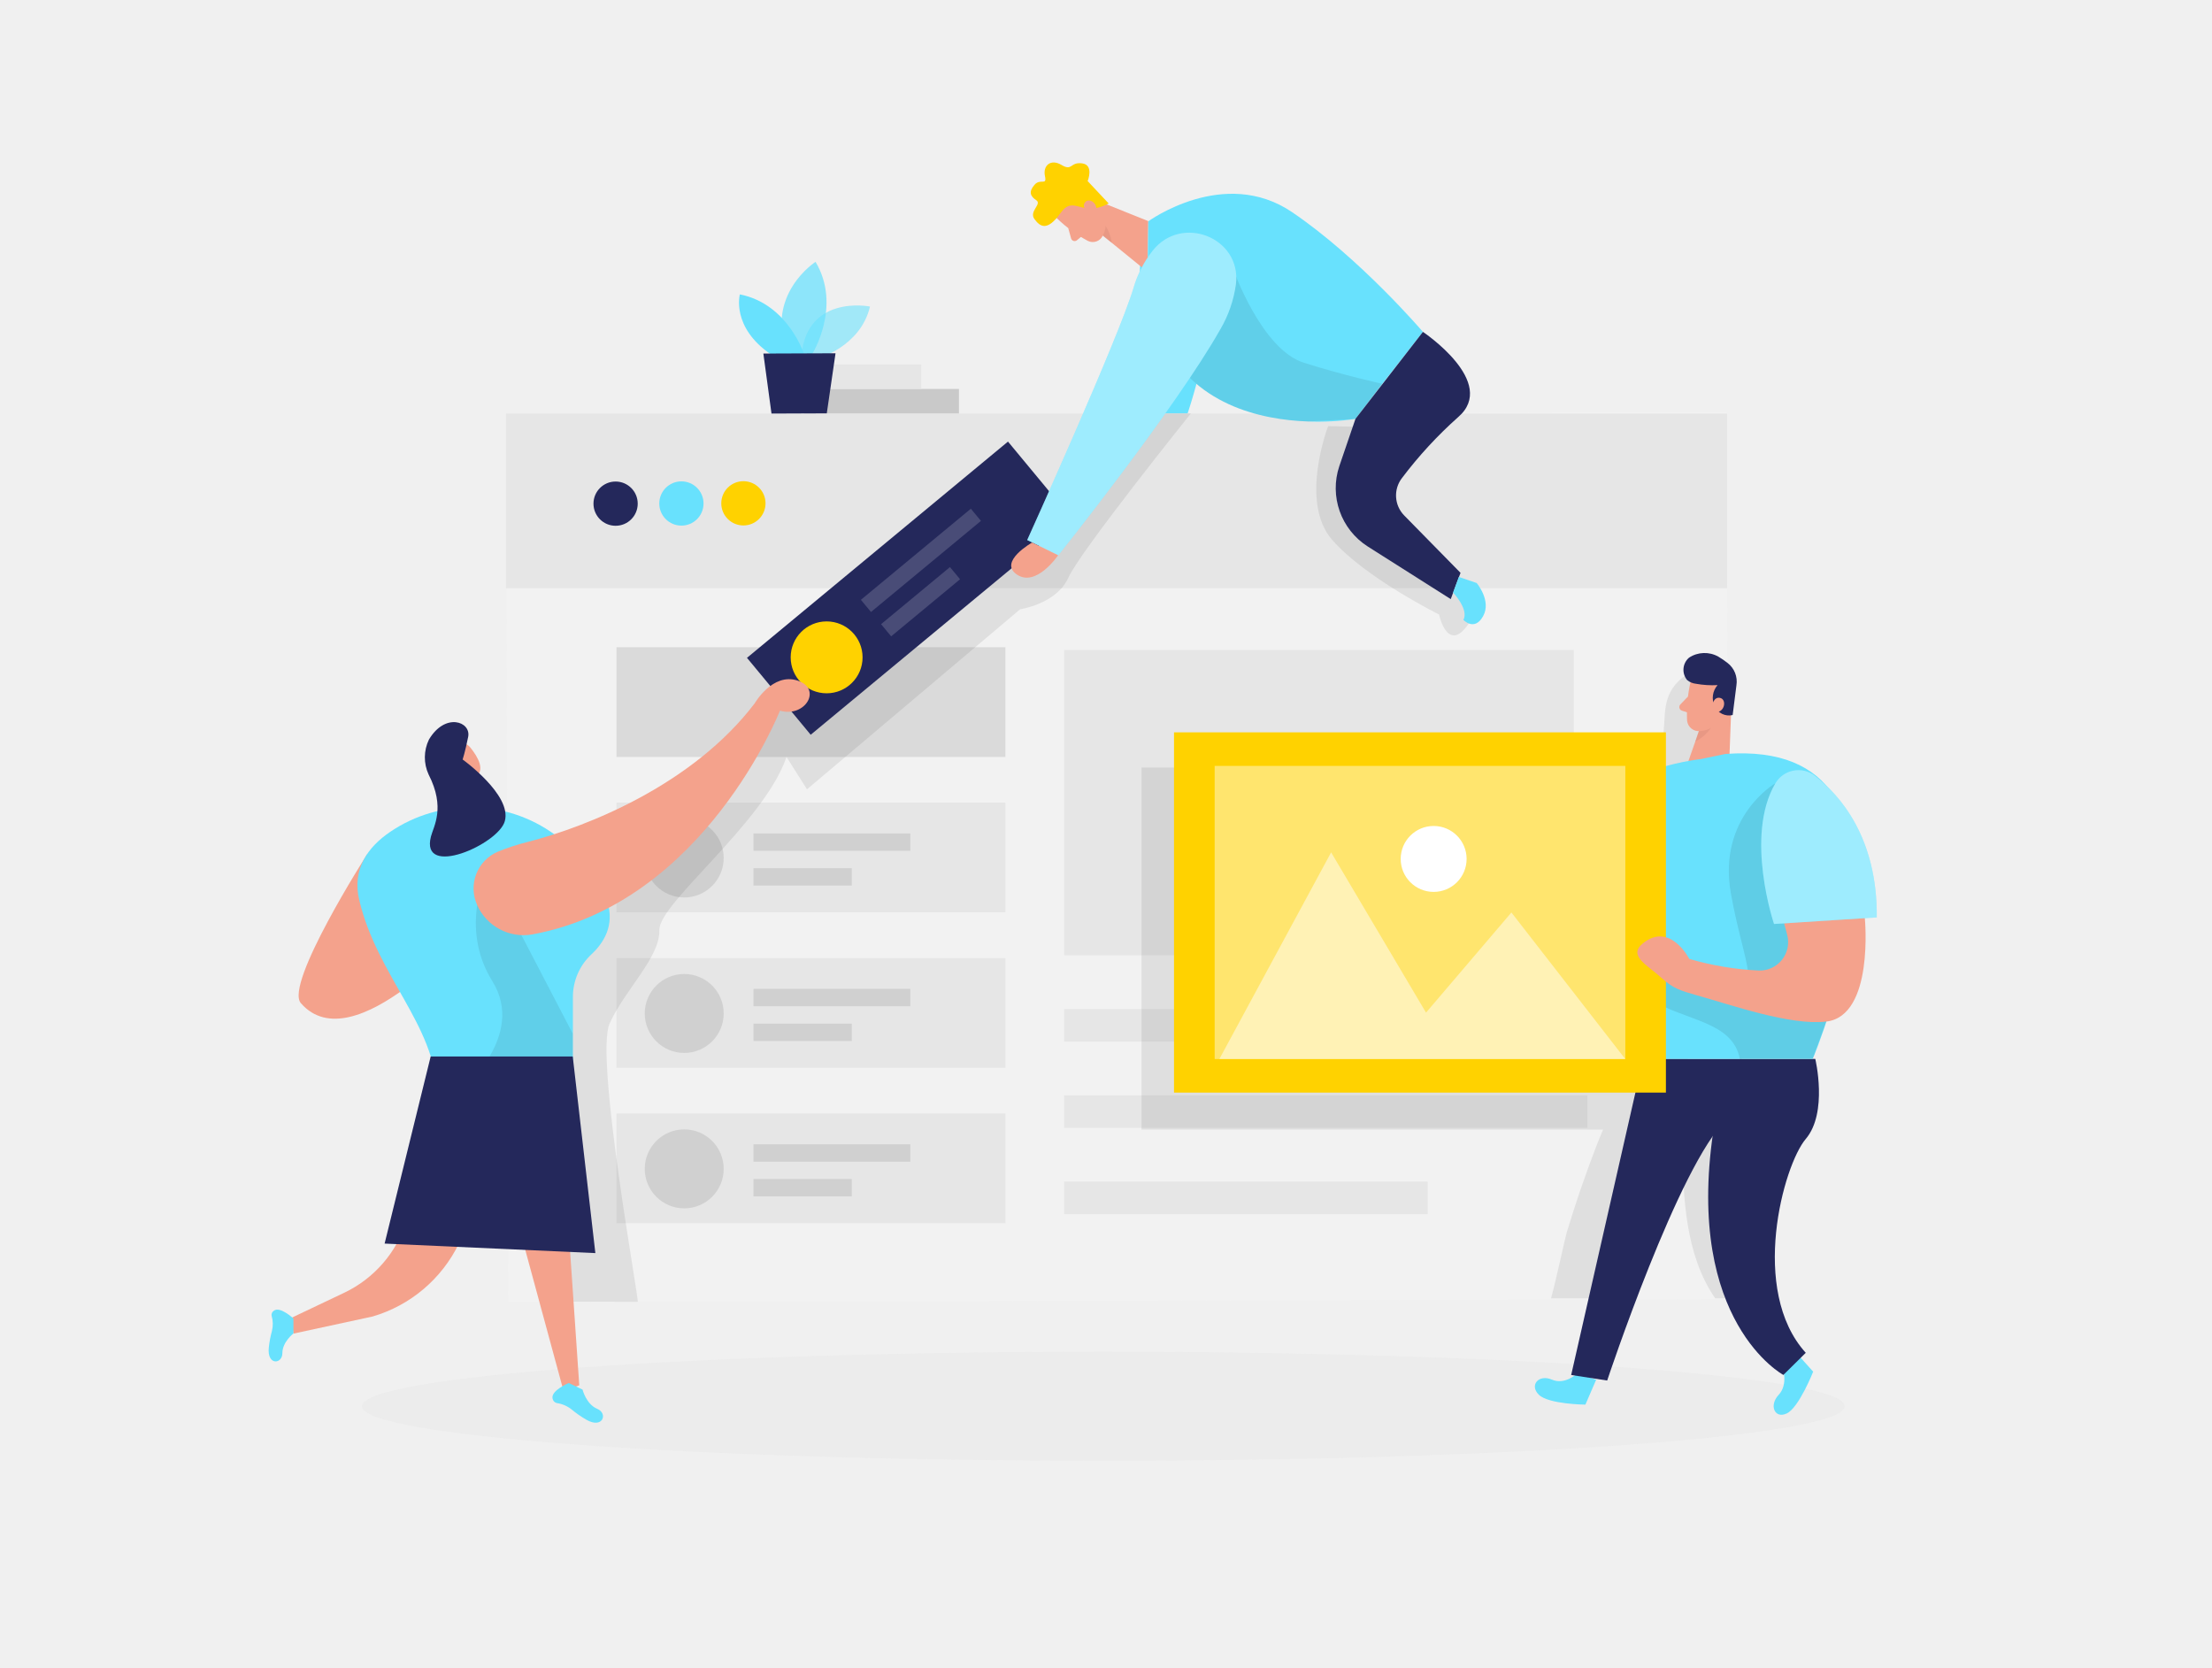
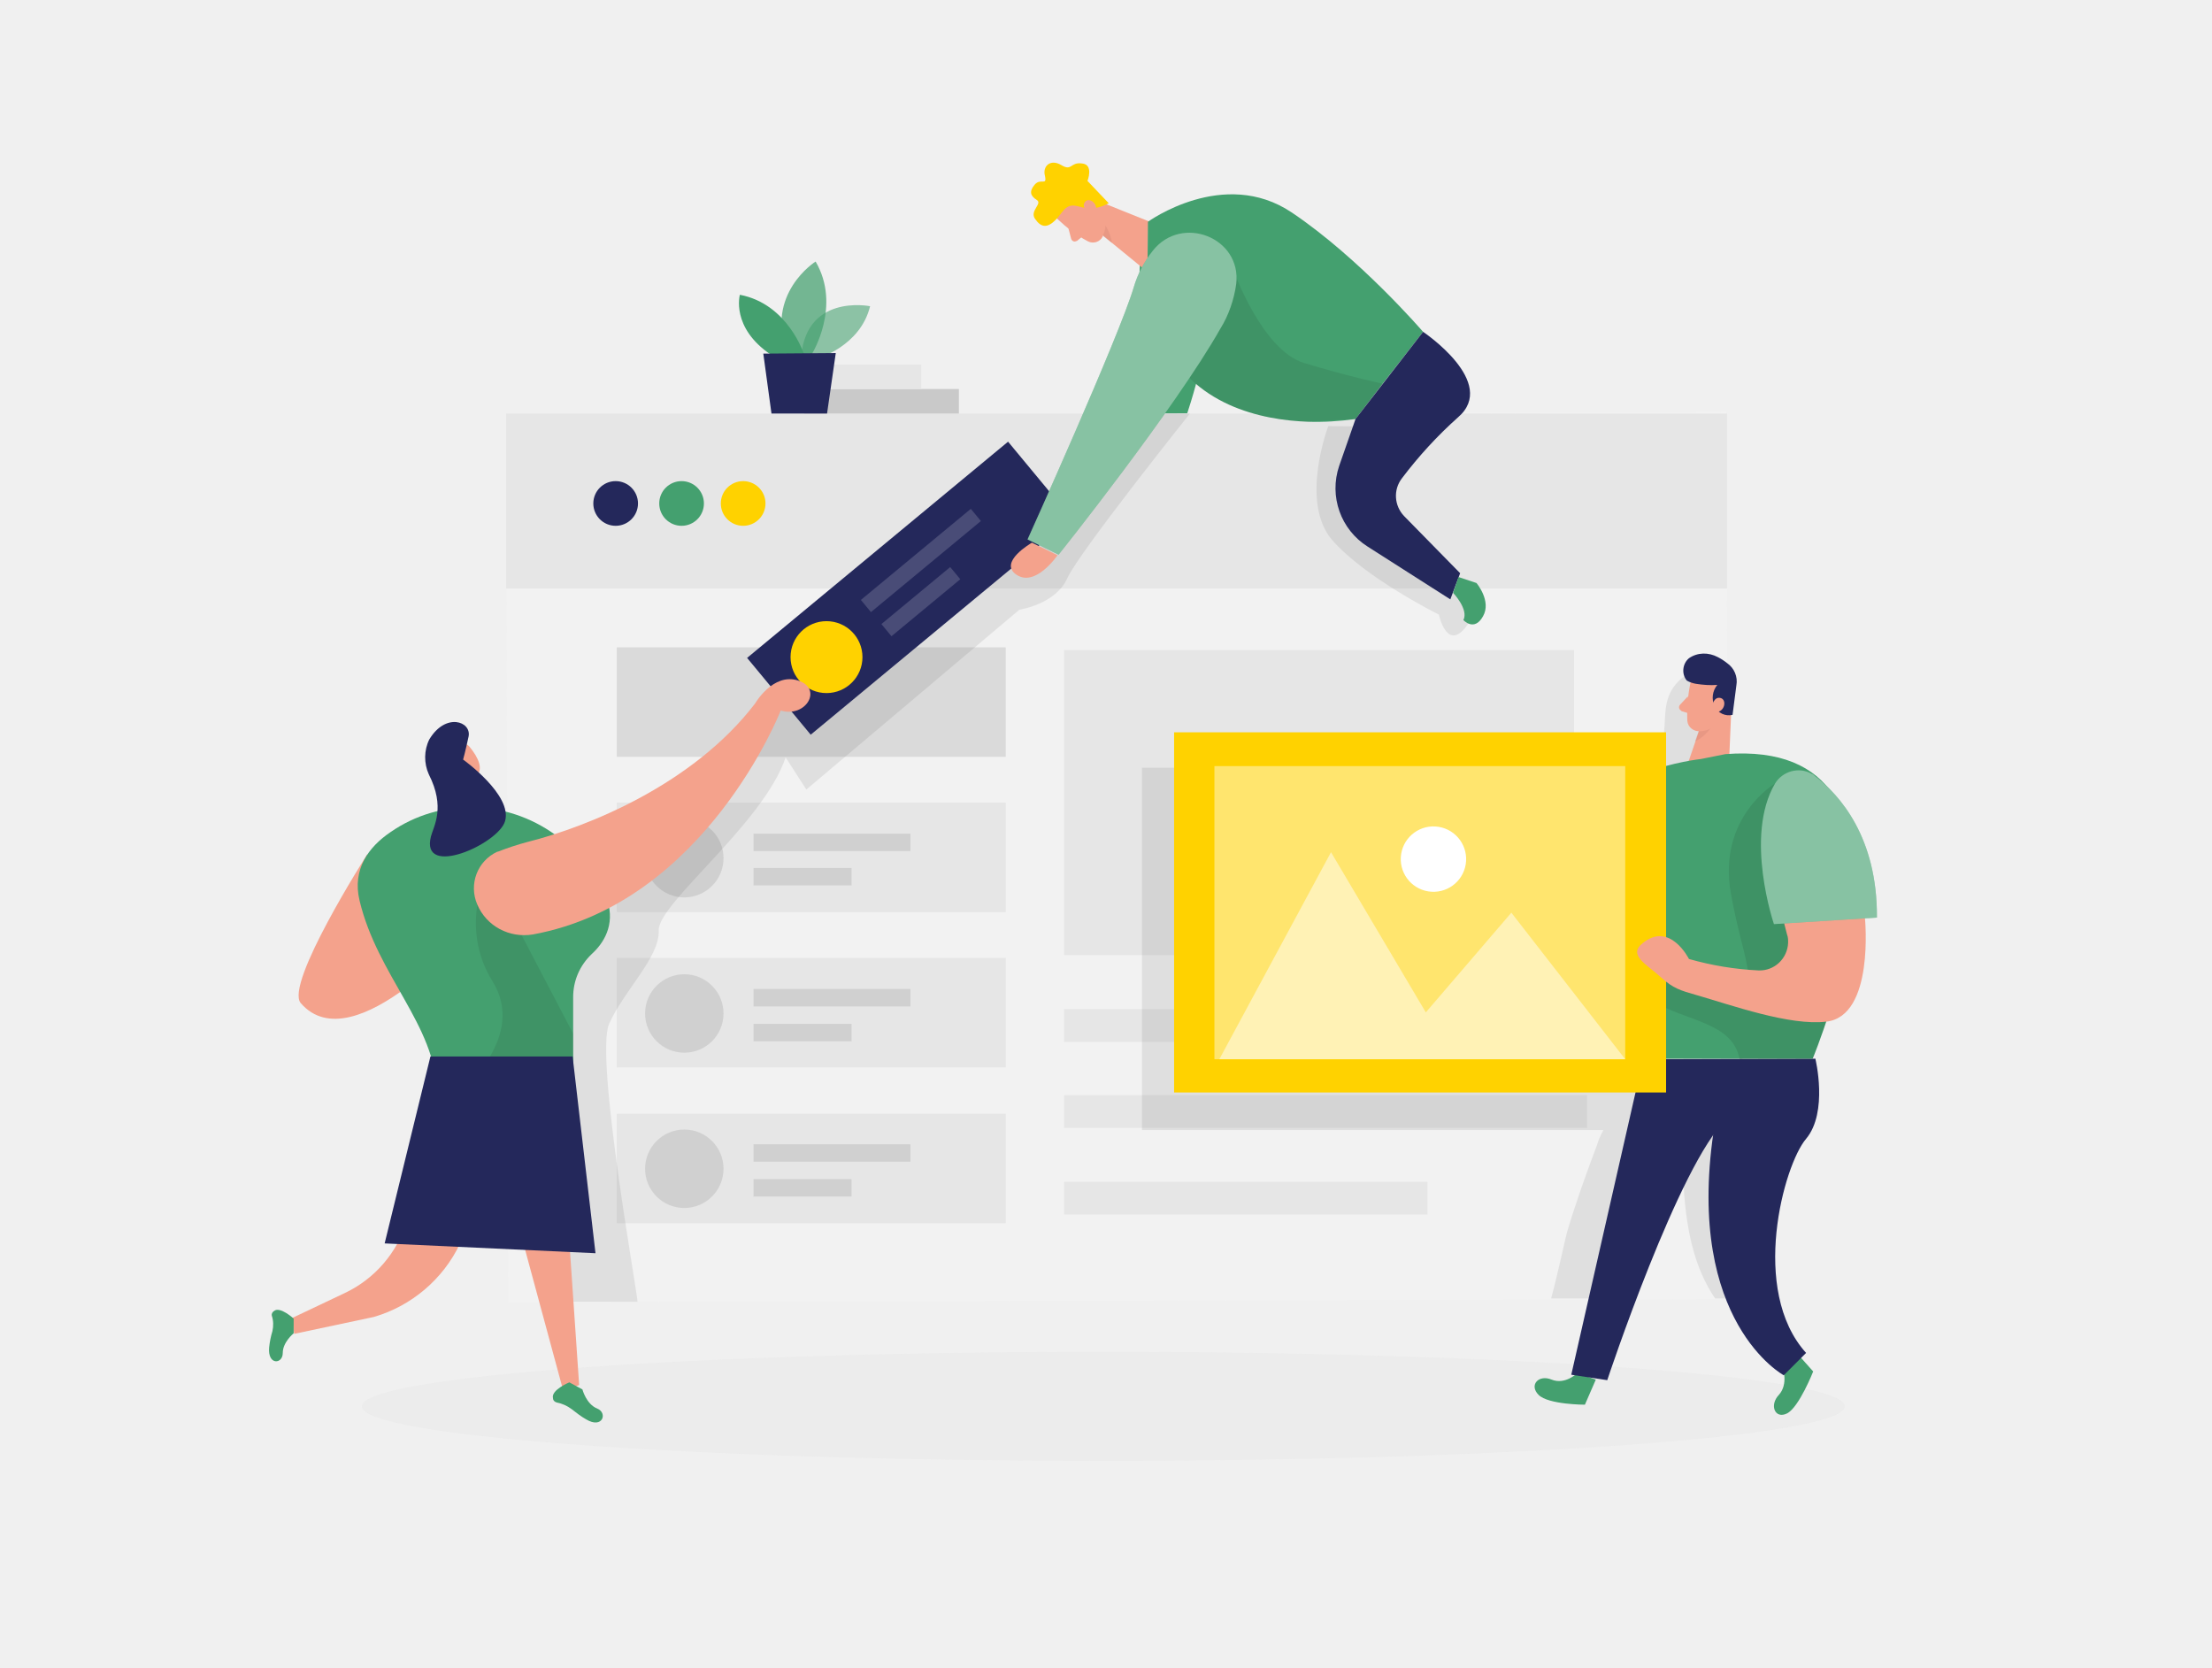
- <svg xmlns="http://www.w3.org/2000/svg" id="Layer_1" data-name="Layer 1" viewBox="0 0 400 300" width="406" height="306" class="illustration styles_illustrationTablet__1DWOa">
-   <ellipse cx="199.51" cy="253.53" rx="134.06" ry="9.85" fill="#e6e6e6" opacity="0.45" />
-   <path d="M206.35,43.21l-1.28,28c-3.73,7-4.81,8.16-6.14,8.41V88c3.29.8,6.21,1,7.93,0,6-3.6,10.14-21.89,10.14-21.89Z" fill="#68e1fd" />
-   <rect x="91.72" y="74.04" width="220.73" height="160.39" transform="translate(-0.38 0.5) rotate(-0.14)" fill="#f2f2f2" />
-   <rect x="91.51" y="74.04" width="220.81" height="31.58" fill="#e6e6e6" />
-   <circle cx="111.32" cy="90.33" r="4" fill="#24285b" />
-   <circle cx="123.22" cy="90.3" r="4" fill="#68e1fd" />
-   <circle cx="134.43" cy="90.27" r="4" fill="#ffd200" />
-   <rect x="192.42" y="181.71" width="94.63" height="5.89" fill="#e6e6e6" />
-   <rect x="192.42" y="197.31" width="94.63" height="5.89" fill="#e6e6e6" />
-   <rect x="192.42" y="212.91" width="65.75" height="5.89" fill="#e6e6e6" />
-   <rect x="192.42" y="116.79" width="92.18" height="55.2" fill="#e6e6e6" />
-   <rect x="111.48" y="116.29" width="70.33" height="19.84" fill="#666" opacity="0.17" />
-   <rect x="111.48" y="144.39" width="70.33" height="19.84" fill="#e6e6e6" />
-   <circle cx="123.73" cy="154.4" r="7.14" fill="#666" opacity="0.17" />
-   <rect x="136.25" y="149.96" width="28.37" height="3.14" fill="#666" opacity="0.17" />
-   <rect x="136.25" y="156.24" width="17.78" height="3.14" fill="#666" opacity="0.17" />
-   <rect x="111.48" y="172.5" width="70.33" height="19.84" fill="#e6e6e6" />
-   <circle cx="123.73" cy="182.51" r="7.14" fill="#666" opacity="0.17" />
-   <rect x="136.25" y="178.06" width="28.37" height="3.14" fill="#666" opacity="0.17" />
-   <rect x="136.25" y="184.35" width="17.78" height="3.14" fill="#666" opacity="0.17" />
-   <rect x="111.48" y="200.6" width="70.33" height="19.84" fill="#e6e6e6" />
-   <circle cx="123.73" cy="210.61" r="7.14" fill="#666" opacity="0.17" />
-   <rect x="136.25" y="206.17" width="28.37" height="3.14" fill="#666" opacity="0.17" />
-   <rect x="136.25" y="212.45" width="17.78" height="3.14" fill="#666" opacity="0.17" />
-   <path d="M115.32,234.64c.34,0-7.8-44.21-5.09-50.29s9.15-12,9-16.89,18.87-19.33,23-31.33l3.7,5.85,38.55-32.56s6.57-.94,8.71-5.71S215.36,74,215.36,74H204.64l-12.1,15.8-8.2-3.47-43.79,33-2.51,9.7s-31.32,22.47-41.66,34.34,3.45,71.26,3.45,71.26Z" opacity="0.08" />
-   <rect x="133.79" y="96.59" width="61.29" height="18.06" transform="translate(-29.57 129.18) rotate(-39.64)" fill="#24285b" />
-   <circle cx="149.48" cy="118.12" r="6.5" fill="#ffd200" />
-   <rect x="153.62" y="99.16" width="25.82" height="2.86" transform="translate(-25.88 129.36) rotate(-39.64)" fill="#fff" opacity="0.17" />
-   <rect x="158.38" y="106.64" width="16.18" height="2.86" transform="translate(-30.67 131.04) rotate(-39.64)" fill="#fff" opacity="0.17" />
-   <path d="M80.05,199.15,73.52,220A21.46,21.46,0,0,1,62.27,233l-9.6,4.56.39,2.84,14.34-3.1A25.25,25.25,0,0,0,83,224.08l10.13-20.86Z" fill="#f4a28c" />
-   <polygon points="101.69 205.03 104.75 249.75 101.9 250.74 90.55 208.91 101.69 205.03" fill="#f4a28c" />
-   <path d="M105.34,250.52S106,253.17,108,254s1,3.71-2,1.95a19.17,19.17,0,0,1-2.65-1.85,5.64,5.64,0,0,0-2.69-1.15,1,1,0,0,1-.73-.78c-.4-1.46,2.92-2.84,2.92-2.84Z" fill="#68e1fd" />
-   <path d="M53.06,240.37s-2,1.54-2,3.56-2.8,2.27-2.45-1a19,19,0,0,1,.56-3,5.2,5.2,0,0,0-.05-2.74.87.87,0,0,1,.39-.92c1.09-.9,3.55,1.4,3.55,1.4Z" fill="#68e1fd" />
-   <polygon points="84.57 140.22 85.64 144.52 82.15 146.36 81.54 139 84.57 140.22" fill="#f4a28c" />
-   <path d="M80.72,134.86a2.62,2.62,0,0,1,4.38-.38c1.29,1.62,2.8,4.15.77,5.3-3.11,1.76-5.51-2.18-5.51-2.18A4.73,4.73,0,0,1,80.72,134.86Z" fill="#f4a28c" />
-   <path d="M66.4,153.71s-15,23.47-12,26.93c9.54,11,30.72-13.74,30.72-13.74Z" fill="#f4a28c" />
-   <path d="M100.36,150.2a25.91,25.91,0,0,0-29.8-.53c-3.93,2.67-7,6.67-5.57,12.45,3.25,13.57,13.65,22.51,14,34.45l24.61-1.65V179.55a10.5,10.5,0,0,1,3.36-7.74c2.14-2,4.28-5.21,2.82-9.63C108.45,158.24,105.09,153.67,100.36,150.2Z" fill="#68e1fd" />
-   <path d="M82.67,137.6s-.7-.69-1.12.18.89,1.41,1.32,1S82.67,137.6,82.67,137.6Z" fill="#f4a28c" />
-   <path d="M88.18,156.6s-5.32,10.16.85,20.07-5.52,19.59-5.52,19.59l20.06-1.34v-8.76Z" opacity="0.08" />
-   <path d="M77.93,150.51c.47-1.84,2.66-5.18-.42-11.2a7.39,7.39,0,0,1,.06-6.33c2.93-4.94,7.65-3.25,7.09-.48s-1,4.09-1,4.09,8.94,6.41,7.63,11.13C90.18,151.92,75.94,158.17,77.93,150.51Z" fill="#24285b" />
-   <polygon points="77.88 190.29 103.57 190.29 107.66 225.84 69.55 224.12 77.88 190.29" fill="#24285b" />
-   <path d="M86.26,162.84A7.22,7.22,0,0,1,90,153.27a38,38,0,0,1,5.37-1.76c10.94-2.8,29.94-10.41,41.1-25.07,0,0,3.22-5.61,7.75-4.12s1.38,6.76-3.18,5.44c0,0-13.63,34.74-44.79,40.46a9.19,9.19,0,0,1-10-5.38Z" fill="#f4a28c" />
-   <polygon points="195.21 34.26 207.65 39.24 207.5 48.42 196.66 39.6 195.21 34.26" fill="#f4a28c" />
-   <path d="M198.3,41.05a4.84,4.84,0,0,0,0-2.78,7.65,7.65,0,0,1,2.75,4.9Z" fill="#ce8172" opacity="0.31" />
-   <path d="M191.22,38.82a25.25,25.25,0,0,0,5.5,4,2,2,0,0,0,2.72-1,4.52,4.52,0,0,0-.44-4.9l-2-3.19a3.65,3.65,0,0,0-4.07-1.19C190.16,33.25,189.33,37.18,191.22,38.82Z" fill="#f4a28c" />
-   <path d="M193.17,40.5l.52,1.87a.66.66,0,0,0,1.06.33l1.2-1Z" fill="#f4a28c" />
-   <path d="M200.48,36.05,196.68,32s1.2-2.91-1-3.2-1.73,1.48-3.72.29-3.4.15-3,2-.82.33-1.91,1.61-.71,2.06.35,2.77-1.37,2-.34,3.4,2.3,2.29,4.73-1.1S195.51,38.7,200.48,36.05Z" fill="#ffd200" />
-   <path d="M196.67,37.61s-1.21-1-.38-1.85,2.59.6,1.75,2Z" fill="#f4a28c" />
-   <path d="M240.17,76.31s-5.27,13.68.71,20.55,19.34,13.51,19.34,13.51,1.71,8,5.94.73l-.82-3.94-12.51-9.52-8-10.11,5.16-11Z" opacity="0.08" />
-   <path d="M257.31,59.27,250,68.63h0L245.11,75a45.5,45.5,0,0,1-8.59.47c-8.48-.3-20.94-3-26.37-15.12a33.09,33.09,0,0,1-2.64-11.9l.14-9.17s13.7-10,26-1.66S257.31,59.27,257.31,59.27Z" fill="#68e1fd" />
-   <path d="M257.31,59.27S271,68.41,263.66,74.7a76.29,76.29,0,0,0-10.14,11,5.16,5.16,0,0,0,.41,6.77l10.18,10.37-1.77,4.75-15-9.51a12.51,12.51,0,0,1-5.14-14.56L245.11,75Z" fill="#24285b" />
-   <path d="M250,68.63,245.11,75s-3.57.24-8.59.47c-8.48-.3-20.94-3-26.37-15.12,4.4-6,10.19-11.66,12.91-12.28,0,0,5.1,14.39,12.72,16.78,7.44,2.34,13.94,3.75,14.25,3.82Z" opacity="0.08" />
-   <path d="M223.5,50.61c1-8.42-9.87-12.66-15.08-6A19.75,19.75,0,0,0,205,51.25c-2.66,9-19.25,45.66-19.25,45.66l5.63,2.75s21.09-26.36,29.3-40.87A22,22,0,0,0,223.5,50.61Z" fill="#68e1fd" />
-   <path d="M223.5,50.61c1-8.42-9.87-12.66-15.08-6A19.75,19.75,0,0,0,205,51.25c-2.66,9-19.25,45.66-19.25,45.66l5.63,2.75s21.09-26.36,29.3-40.87A22,22,0,0,0,223.5,50.61Z" fill="#fff" opacity="0.36" />
-   <path d="M186.64,97.36s-6.21,3.5-2.72,5.81,7.42-3.51,7.42-3.51Z" fill="#f4a28c" />
-   <path d="M262.76,106.41s2.89,3,1.87,4.94c0,0,2,2.13,3.56-.67s-1.16-6-1.16-6l-3.23-1.1Z" fill="#68e1fd" />
-   <path d="M288.73,206.33q-3,7.78-5.41,15.76c-.32,1.06-1.69,7.6-2.84,11.93h13.33a56.19,56.19,0,0,1,10.41-27.94c.13,9.66.49,20,5.94,27.94h6.09a9.08,9.08,0,0,0,2.12-5.25,27.57,27.57,0,0,0-.93-7.85,122,122,0,0,1-2.54-24.19c0-10.23,1.19-20.48.31-30.68-.53-6.05-2-12.49-6.63-16.48a4.81,4.81,0,0,0-.62-.47c.46-3.6.69-7.24.9-10.85l.64-10.52c.22-3.57-1.79-9.38-5.91-5.37-3.36,3.26-2.19,7-3,10.89-1.28,6.08-8.81,5.29-13.56,5.08-15-.67-30.16-.29-45.22-.29H206.42v65.47h83.47C289.49,204.45,289.09,205.39,288.73,206.33Z" opacity="0.08" />
-   <path d="M285.24,247.57s-2.21,2.18-4.6,1.15-4.13,1-2.37,2.73,8.42,1.79,8.42,1.79l1.95-4.51Z" fill="#68e1fd" />
-   <path d="M322.35,246.56s1.08,3-.72,4.92-.68,4.4,1.5,3.34,4.75-7.54,4.75-7.54l-3.23-3.6Z" fill="#68e1fd" />
-   <path d="M328.26,190.73s2.33,9.7-1.72,14.47-10.25,27.37,0,38.67l-4.05,4s-17.75-9.54-12.69-43.94l-12.68-13.21Z" fill="#24285b" />
-   <path d="M297.12,190.73l-13,57.15,6.51,1s13-39.17,21.61-47.21Z" fill="#24285b" />
-   <path d="M294.1,140.48s-13.58,5.79-11.5,27l13.26-1.13Z" fill="#68e1fd" />
-   <path d="M294.1,140.48s-13.58,5.79-11.5,27l13.26-1.13Z" fill="#fff" opacity="0.36" />
-   <polygon points="313.17 124.6 312.65 138.38 305.08 137.55 308.49 127.86 313.17 124.6" fill="#f4a28c" />
-   <path d="M307.66,130a5,5,0,0,0,2.7-1,7.9,7.9,0,0,1-3.8,4.36Z" fill="#ce8172" opacity="0.31" />
-   <path d="M312,135.59l-4.42.92s-20.24,2.18-21.06,13.6,10.61,40.62,10.61,40.62h30.67S352.35,132.57,312,135.59Z" fill="#68e1fd" />
-   <path d="M305.7,122.58a26,26,0,0,0-.62,7,2.12,2.12,0,0,0,2.34,1.87,4.67,4.67,0,0,0,4.1-3l1.75-3.47a3.79,3.79,0,0,0-1.09-4.23C310.06,118.72,306.14,120.05,305.7,122.58Z" fill="#f4a28c" />
-   <path d="M321,140.91S310.55,147,313,160.79s6.48,18.53-2.17,16.61-12.21-6.27-12.21-6.27-6.23,5.08,0,8.93,14.68,3.85,16,10.67h13.16s1.06-3,2.47-6.75S321,140.91,321,140.91Z" opacity="0.09" />
-   <path d="M306.71,122.9a16.81,16.81,0,0,0,3.88.24,3.51,3.51,0,0,0-.53,3.81,2.85,2.85,0,0,0,3.26,1.6l.68-5.36a4.26,4.26,0,0,0-1.63-4.08,16.66,16.66,0,0,0-1.66-1.13,5.09,5.09,0,0,0-5.27.19,2.9,2.9,0,0,0-.35,4.06A3,3,0,0,0,306.71,122.9Z" fill="#24285b" />
-   <path d="M309.63,126.77s.26-1.61,1.45-1.31.83,2.6-.84,2.59Z" fill="#f4a28c" />
-   <rect x="212.3" y="131.68" width="88.95" height="65.14" fill="#ffd200" />
-   <rect x="219.65" y="137.75" width="74.26" height="53" fill="#fff" opacity="0.43" />
-   <polygon points="220.5 190.75 240.71 153.38 257.87 182.36 273.31 164.25 293.9 190.75 220.5 190.75" fill="#fff" opacity="0.49" />
-   <circle cx="259.25" cy="154.57" r="5.96" fill="#fff" />
-   <path d="M337.22,165.28s1.73,17.71-7,18.7c-6.56.74-17.08-3-23.51-4.79-2.78-.8-4.13-1.17-6.27-3.12-2.56-2.34-6.12-4-3.36-6.23,4.91-4,8.4,2.81,8.4,2.81a54.18,54.18,0,0,0,12.59,2.1,5.14,5.14,0,0,0,5.11-6.47l-1.62-6.1S333.09,151.38,337.22,165.28Z" fill="#f4a28c" />
-   <path d="M305.24,125.2l-1.38,1.44a.68.68,0,0,0,.27,1.11l1.55.52Z" fill="#f4a28c" />
-   <path d="M328.19,139.53c4.49,3.47,11.32,11.13,11.19,25.61l-18.58,1.19s-5.37-15.9.24-25.42A4.84,4.84,0,0,1,328.19,139.53Z" fill="#68e1fd" />
-   <path d="M328.19,139.53c4.49,3.47,11.32,11.13,11.19,25.61l-18.58,1.19s-5.37-15.9.24-25.42A4.84,4.84,0,0,1,328.19,139.53Z" fill="#fff" opacity="0.36" />
-   <rect x="145.42" y="69.58" width="28" height="4.43" transform="translate(318.83 143.6) rotate(-180)" fill="#c9c9c9">
-   </rect>
-   <rect x="145.42" y="65.13" width="21.18" height="4.43" transform="translate(312.01 134.7) rotate(-180)" fill="#e6e6e6" />
-   <path d="M147.79,64.12s7.82-2.14,9.53-9.43c0,0-12.13-2.45-12.48,10.07Z" fill="#68e1fd" opacity="0.58" />
-   <path d="M146.83,63.34s5.46-8.65.65-16.73c0,0-9.22,5.86-5.12,16.75Z" fill="#68e1fd" opacity="0.73" />
-   <path d="M145.42,63.35s-2.89-9.13-11.63-10.86c0,0-1.63,5.92,5.66,10.88Z" fill="#68e1fd" />
-   <polygon points="151.09 63.14 149.51 74 139.51 74.04 138.04 63.19 151.09 63.14" fill="#24285b" />
+ <svg xmlns="http://www.w3.org/2000/svg" version="1.1" id="Layer_1" x="0px" y="0px" viewBox="0 0 406 306" style="enable-background:new 0 0 406 306;" xml:space="preserve">
+   <style type="text/css">
+ 	.st0{opacity:0.45;fill:#E6E6E6;enable-background:new    ;}
+ 	.st1{fill:#44A06F;}
+ 	.st2{fill:#F2F2F2;}
+ 	.st3{fill:#E6E6E6;}
+ 	.st4{fill:#24285B;}
+ 	.st5{fill:#FFD200;}
+ 	.st6{opacity:0.17;fill:#666666;enable-background:new    ;}
+ 	.st7{opacity:8.000000e-02;enable-background:new    ;}
+ 	.st8{opacity:0.17;fill:#FFFFFF;enable-background:new    ;}
+ 	.st9{fill:#F4A28C;}
+ 	.st10{opacity:0.31;fill:#CE8172;enable-background:new    ;}
+ 	.st11{opacity:0.36;fill:#FFFFFF;enable-background:new    ;}
+ 	.st12{fill:#68E1FD;}
+ 	.st13{opacity:9.000000e-02;enable-background:new    ;}
+ 	.st14{opacity:0.43;fill:#FFFFFF;enable-background:new    ;}
+ 	.st15{opacity:0.49;fill:#FFFFFF;enable-background:new    ;}
+ 	.st16{fill:#FFFFFF;}
+ 	.st17{fill:#C9C9C9;}
+ 	.st18{opacity:0.58;fill:#44A06F;enable-background:new    ;}
+ 	.st19{opacity:0.73;fill:#44A06F;enable-background:new    ;}
+ </style>
+   <ellipse class="st0" cx="202.5" cy="258.1" rx="136.1" ry="10" />
+   <path class="st1" d="M209.4,44.6L208.1,73c-3.8,7.1-4.9,8.3-6.2,8.5v8.5c3.3,0.8,6.3,1,8,0c6.1-3.7,10.3-22.2,10.3-22.2L209.4,44.6z  " />
+   <rect x="93.1" y="75.9" transform="matrix(1 -2.443458e-03 2.443458e-03 1 -0.3838 0.5017)" class="st2" width="224" height="162.8" />
+   <rect x="92.9" y="75.9" class="st3" width="224.1" height="32.1" />
+   <circle class="st4" cx="113" cy="92.4" r="4.1" />
+   <circle class="st1" cx="125.1" cy="92.4" r="4.1" />
+   <circle class="st5" cx="136.4" cy="92.4" r="4.1" />
+   <rect x="195.3" y="185.2" class="st3" width="96" height="6" />
+   <rect x="195.3" y="201" class="st3" width="96" height="6" />
+   <rect x="195.3" y="216.9" class="st3" width="66.7" height="6" />
+   <rect x="195.3" y="119.3" class="st3" width="93.6" height="56" />
+   <rect x="113.2" y="118.8" class="st6" width="71.4" height="20.1" />
+   <rect x="113.2" y="147.3" class="st3" width="71.4" height="20.1" />
+   <circle class="st6" cx="125.6" cy="157.5" r="7.2" />
+   <rect x="138.3" y="153" class="st6" width="28.8" height="3.2" />
+   <rect x="138.3" y="159.3" class="st6" width="18" height="3.2" />
+   <rect x="113.2" y="175.8" class="st3" width="71.4" height="20.1" />
+   <circle class="st6" cx="125.6" cy="186" r="7.2" />
+   <rect x="138.3" y="181.5" class="st6" width="28.8" height="3.2" />
+   <rect x="138.3" y="187.9" class="st6" width="18" height="3.2" />
+   <rect x="113.2" y="204.4" class="st3" width="71.4" height="20.1" />
+   <circle class="st6" cx="125.6" cy="214.5" r="7.2" />
+   <rect x="138.3" y="210" class="st6" width="28.8" height="3.2" />
+   <rect x="138.3" y="216.4" class="st6" width="18" height="3.2" />
+   <path class="st7" d="M117,238.9c0.3,0-7.9-44.9-5.2-51s9.3-12.2,9.1-17.1c-0.2-5,19.2-19.6,23.3-31.8l3.8,5.9l39.1-33  c0,0,6.7-1,8.8-5.8c2.2-4.8,22.5-30.2,22.5-30.2h-10.9l-12.3,16l-8.3-3.5l-44.4,33.5l-2.5,9.8c0,0-31.8,22.8-42.3,34.9  s3.5,72.3,3.5,72.3L117,238.9z" />
+   <rect x="135.8" y="98.8" transform="matrix(0.7701 -0.638 0.638 0.7701 -30.4885 131.2986)" class="st4" width="62.2" height="18.3" />
+   <circle class="st5" cx="151.7" cy="120.6" r="6.6" />
+   <rect x="155.9" y="101.4" transform="matrix(0.7701 -0.638 0.638 0.7701 -26.7427 131.4809)" class="st8" width="26.2" height="2.9" />
+   <rect x="160.8" y="109" transform="matrix(0.7701 -0.638 0.638 0.7701 -31.6001 133.1846)" class="st8" width="16.4" height="2.9" />
+   <path class="st9" d="M81.3,202.9l-6.6,21.2c-1.8,5.8-5.9,10.6-11.4,13.2l-9.7,4.6l0.4,2.9l14.6-3.1c6.9-2,12.7-6.9,15.8-13.4  L94.5,207L81.3,202.9z" />
+   <polygon class="st9" points="103.2,208.9 106.3,254.2 103.4,255.3 91.9,212.8 " />
+   <path class="st1" d="M106.9,255c0,0,0.7,2.7,2.7,3.5c2,0.8,1,3.8-2,2c-0.9-0.5-1.8-1.2-2.7-1.9c-0.8-0.6-1.7-1-2.7-1.2  c-0.4-0.1-0.7-0.4-0.7-0.8c-0.4-1.5,3-2.9,3-2.9L106.9,255z" />
+   <path class="st1" d="M53.9,244.7c0,0-2,1.6-2,3.6c0,2.1-2.8,2.3-2.5-1c0.1-1,0.3-2,0.6-3c0.2-0.9,0.2-1.9-0.1-2.8  c-0.1-0.4,0.1-0.7,0.4-0.9c1.1-0.9,3.6,1.4,3.6,1.4V244.7z" />
+   <polygon class="st9" points="85.8,143.1 86.9,147.4 83.4,149.3 82.8,141.8 " />
+   <path class="st9" d="M81.9,137.6c0.7-1.3,2.3-1.8,3.6-1.1c0.3,0.2,0.6,0.4,0.8,0.7c1.3,1.6,2.8,4.2,0.8,5.4  c-3.2,1.8-5.6-2.2-5.6-2.2C81.4,139.5,81.5,138.5,81.9,137.6z" />
+   <path class="st9" d="M67.4,156.8c0,0-15.2,23.8-12.2,27.3c9.7,11.2,31.2-13.9,31.2-13.9L67.4,156.8z" />
+   <path class="st1" d="M101.9,153.2c-9-6.5-21.1-6.8-30.2-0.5c-4,2.7-7.1,6.8-5.7,12.6c3.3,13.8,13.9,22.8,14.2,35l25-1.7V183  c0-3,1.2-5.8,3.4-7.9c2.2-2,4.3-5.3,2.9-9.8C110.1,161.4,106.7,156.7,101.9,153.2z" />
+   <path class="st9" d="M83.9,140.4c0,0-0.7-0.7-1.1,0.2c-0.4,0.9,0.9,1.4,1.3,1C84.5,141.2,83.9,140.4,83.9,140.4z" />
+   <path class="st7" d="M89.5,159.7c0,0-5.4,10.3,0.9,20.4c6.3,10.1-5.6,19.9-5.6,19.9l20.4-1.4v-8.9L89.5,159.7z" />
+   <path class="st4" d="M79.1,153.5c0.5-1.9,2.7-5.3-0.4-11.4c-0.9-2-0.9-4.4,0.1-6.4c3-5,7.8-3.3,7.2-0.5s-1,4.2-1,4.2  s9.1,6.5,7.7,11.3C91.5,154.9,77.1,161.3,79.1,153.5z" />
+   <polygon class="st4" points="79,193.9 105.1,193.9 109.3,230 70.6,228.2 " />
+   <path class="st9" d="M87.6,166c-1.6-3.7,0-8,3.7-9.7c0,0,0.1,0,0.1,0c1.8-0.7,3.6-1.3,5.5-1.8c11.1-2.8,30.4-10.6,41.7-25.4  c0,0,3.3-5.7,7.9-4.2c4.6,1.5,1.4,6.9-3.2,5.5c0,0-13.8,35.3-45.5,41.1C93.5,172.2,89.3,170,87.6,166L87.6,166z" />
+   <polygon class="st9" points="198.1,35.5 210.8,40.6 210.6,49.9 199.6,40.9 " />
+   <path class="st10" d="M201.3,42.4c0.3-0.9,0.3-1.9,0-2.8c1.5,1.2,2.5,3,2.8,5L201.3,42.4z" />
+   <path class="st9" d="M194.1,40.2c1.7,1.6,3.5,3,5.6,4.1c1,0.5,2.2,0.1,2.7-0.9c0,0,0-0.1,0-0.1c0.8-1.6,0.7-3.5-0.4-5l-2-3.2  c-1-1.2-2.6-1.7-4.1-1.2C193,34.5,192.2,38.5,194.1,40.2z" />
+   <path class="st9" d="M196.1,41.9l0.5,1.9c0.1,0.4,0.5,0.6,0.8,0.5c0.1,0,0.2-0.1,0.3-0.1l1.2-1L196.1,41.9z" />
+   <path class="st5" d="M203.5,37.3l-3.9-4.1c0,0,1.2-3-1-3.2c-2.2-0.3-1.8,1.5-3.8,0.3c-2-1.2-3.5,0.2-3,2c0.4,1.9-0.8,0.3-1.9,1.6  c-1.1,1.3-0.7,2.1,0.4,2.8c1.1,0.7-1.4,2-0.3,3.5c1,1.4,2.3,2.3,4.8-1.1S198.4,40,203.5,37.3z" />
+   <path class="st9" d="M199.6,38.9c0,0-1.2-1-0.4-1.9s2.6,0.6,1.8,2L199.6,38.9z" />
+   <path class="st7" d="M243.8,78.2c0,0-5.3,13.9,0.7,20.9c6.1,7,19.6,13.7,19.6,13.7s1.7,8.1,6,0.7l-0.8-4l-12.7-9.7l-8.1-10.3  l5.2-11.2L243.8,78.2z" />
+   <path class="st1" d="M261.2,60.9l-7.4,9.5l0,0l-5,6.5c-2.9,0.4-5.8,0.6-8.7,0.5c-8.6-0.3-21.3-3-26.8-15.3  c-1.6-3.8-2.5-7.9-2.7-12.1l0.1-9.3c0,0,13.9-10.1,26.4-1.7S261.2,60.9,261.2,60.9z" />
+   <path class="st4" d="M261.2,60.9c0,0,13.9,9.3,6.4,15.7c-3.8,3.4-7.2,7.1-10.3,11.2c-1.6,2.1-1.4,5,0.4,6.9l10.3,10.5l-1.8,4.8  l-15.2-9.7c-4.9-3.1-7.1-9.2-5.2-14.8l3-8.6L261.2,60.9z" />
+   <path class="st7" d="M253.8,70.4l-5,6.5c0,0-3.6,0.2-8.7,0.5c-8.6-0.3-21.3-3-26.8-15.3c4.5-6.1,10.3-11.8,13.1-12.5  c0,0,5.2,14.6,12.9,17C246.9,68.9,253.5,70.4,253.8,70.4L253.8,70.4z" />
+   <path class="st1" d="M226.9,52.1c1-8.5-10-12.8-15.3-6.1c-1.6,2-2.8,4.3-3.5,6.7c-2.7,9.1-19.5,46.3-19.5,46.3l5.7,2.8  c0,0,21.4-26.8,29.7-41.5C225.5,57.9,226.5,55,226.9,52.1z" />
+   <path class="st11" d="M226.9,52.1c1-8.5-10-12.8-15.3-6.1c-1.6,2-2.8,4.3-3.5,6.7c-2.7,9.1-19.5,46.3-19.5,46.3l5.7,2.8  c0,0,21.4-26.8,29.7-41.5C225.5,57.9,226.5,55,226.9,52.1z" />
+   <path class="st9" d="M189.4,99.6c0,0-6.3,3.6-2.8,5.9c3.5,2.3,7.5-3.6,7.5-3.6L189.4,99.6z" />
+   <path class="st1" d="M266.7,108.8c0,0,2.9,3,1.9,5c0,0,2,2.2,3.6-0.7c1.6-2.8-1.2-6.1-1.2-6.1l-3.3-1.1L266.7,108.8z" />
+   <path class="st7" d="M293.1,210.2c-2,5.3-3.9,10.6-5.5,16c-0.3,1.1-1.7,7.7-2.9,12.1h13.5c0.9-10.2,4.6-20,10.6-28.4  c0.1,9.8,0.5,20.3,6,28.4h6.2c1.3-1.5,2-3.4,2.2-5.3c0.1-2.7-0.2-5.4-0.9-8c-1.7-8.1-2.5-16.3-2.6-24.6c0-10.4,1.2-20.8,0.3-31.1  c-0.5-6.1-2-12.7-6.7-16.7c-0.2-0.2-0.4-0.3-0.6-0.5c0.5-3.7,0.7-7.3,0.9-11l0.6-10.7c0.2-3.6-1.8-9.5-6-5.5  c-3.4,3.3-2.2,7.1-3,11.1c-1.3,6.2-8.9,5.4-13.8,5.2c-15.2-0.7-30.6-0.3-45.9-0.3h-35.9v66.5h84.7  C293.8,208.3,293.4,209.2,293.1,210.2z" />
+   <path class="st1" d="M289.5,252c0,0-2.2,2.2-4.7,1.2c-2.4-1-4.2,1-2.4,2.8c1.8,1.8,8.5,1.8,8.5,1.8l2-4.6L289.5,252z" />
+   <path class="st1" d="M327.2,251c0,0,1.1,3-0.7,5c-1.8,1.9-0.7,4.5,1.5,3.4c2.2-1.1,4.8-7.7,4.8-7.7l-3.3-3.7L327.2,251z" />
+   <path class="st4" d="M333.2,194.3c0,0,2.4,9.8-1.7,14.7c-4.1,4.8-10.4,27.8,0,39.3l-4.1,4.1c0,0-18-9.7-12.9-44.6l-12.9-13.4  L333.2,194.3z" />
+   <path class="st4" d="M301.6,194.3l-13.2,58l6.6,1c0,0,13.2-39.8,21.9-47.9L301.6,194.3z" />
+   <path class="st12" d="M298.5,143.3c0,0-13.8,5.9-11.7,27.4l13.5-1.1L298.5,143.3z" />
+   <path class="st11" d="M298.5,143.3c0,0-13.8,5.9-11.7,27.4l13.5-1.1L298.5,143.3z" />
+   <polygon class="st9" points="317.9,127.2 317.3,141.2 309.7,140.4 313.1,130.5 " />
+   <path class="st10" d="M312.3,132.7c1-0.1,1.9-0.4,2.7-1c-0.7,1.9-2.1,3.5-3.9,4.4L312.3,132.7z" />
+   <path class="st1" d="M316.7,138.4l-4.5,0.9c0,0-20.5,2.2-21.4,13.8s10.8,41.2,10.8,41.2h31.1C332.7,194.3,357.6,135.3,316.7,138.4z" />
+   <path class="st9" d="M310.3,125.2c-0.5,2.3-0.7,4.7-0.6,7.1c0.1,1.2,1.2,2,2.4,1.9c1.9-0.1,3.5-1.3,4.2-3l1.8-3.5  c0.6-1.5,0.1-3.2-1.1-4.3C314.7,121.3,310.7,122.6,310.3,125.2z" />
+   <path class="st13" d="M325.8,143.8c0,0-10.6,6.2-8.1,20.2c2.5,14,6.6,18.8-2.2,16.9c-8.8-1.9-12.4-6.4-12.4-6.4s-6.3,5.2,0,9.1  c6.3,3.9,14.9,3.9,16.2,10.8h13.4c0,0,1.1-3,2.5-6.9C336.6,183.7,325.8,143.8,325.8,143.8z" />
+   <path class="st4" d="M311.3,125.5c1.3,0.2,2.6,0.3,3.9,0.2c-0.9,1.1-1.1,2.6-0.5,3.9c0.6,1.3,2,1.9,3.3,1.6l0.7-5.4  c0.3-1.6-0.4-3.2-1.7-4.1c-0.5-0.4-1.1-0.8-1.7-1.1c-1.7-0.9-3.7-0.9-5.3,0.2c-1.2,1-1.4,2.9-0.4,4.1  C310.1,125.2,310.7,125.4,311.3,125.5z" />
+   <path class="st9" d="M314.3,129.4c0,0,0.3-1.6,1.5-1.3c1.2,0.3,0.8,2.6-0.9,2.6L314.3,129.4z" />
+   <rect x="215.5" y="134.4" class="st5" width="90.3" height="66.1" />
+   <rect x="222.9" y="140.6" class="st14" width="75.4" height="53.8" />
+   <polygon class="st15" points="223.8,194.4 244.3,156.4 261.7,185.8 277.4,167.5 298.3,194.4 " />
+   <ellipse transform="matrix(0.1602 -0.9871 0.9871 0.1602 65.3855 392.1286)" class="st16" cx="263.1" cy="157.6" rx="6" ry="6" />
+   <path class="st9" d="M342.3,168.5c0,0,1.8,18-7.1,19c-6.7,0.8-17.3-3-23.9-4.9c-2.8-0.8-4.2-1.2-6.4-3.2c-2.6-2.4-6.2-4.1-3.4-6.3  c5-4.1,8.5,2.9,8.5,2.9c4.2,1.2,8.5,1.9,12.8,2.1c2.9,0.1,5.3-2.2,5.4-5.1c0-0.5,0-1-0.2-1.5l-1.6-6.2  C326.4,165.4,338.1,154.4,342.3,168.5z" />
+   <path class="st9" d="M309.8,127.8l-1.4,1.5c-0.3,0.3-0.3,0.7,0,1c0.1,0.1,0.2,0.1,0.2,0.2l1.6,0.5L309.8,127.8z" />
+   <path class="st1" d="M333.1,142.4c4.6,3.5,11.5,11.3,11.4,26l-18.9,1.2c0,0-5.5-16.1,0.2-25.8c1.4-2.3,4.4-3.1,6.7-1.8  C332.8,142.1,332.9,142.2,333.1,142.4z" />
+   <path class="st11" d="M333.1,142.4c4.6,3.5,11.5,11.3,11.4,26l-18.9,1.2c0,0-5.5-16.1,0.2-25.8c1.4-2.3,4.4-3.1,6.7-1.8  C332.8,142.1,332.9,142.2,333.1,142.4z" />
+   <rect x="147.6" y="71.4" class="st17" width="28.4" height="4.5" />
+   <rect x="147.6" y="66.9" class="st3" width="21.5" height="4.5" />
+   <path class="st18" d="M150,65.8c0,0,7.9-2.2,9.7-9.6c0,0-12.3-2.5-12.7,10.2L150,65.8z" />
+   <path class="st19" d="M149,65c0,0,5.5-8.8,0.7-17c0,0-9.4,5.9-5.2,17L149,65z" />
+   <path class="st1" d="M147.6,65.1c0,0-2.9-9.3-11.8-11c0,0-1.7,6,5.7,11L147.6,65.1z" />
+   <polygon class="st4" points="153.4,64.8 151.8,75.9 141.6,75.9 140.1,64.9 " />
</svg>
